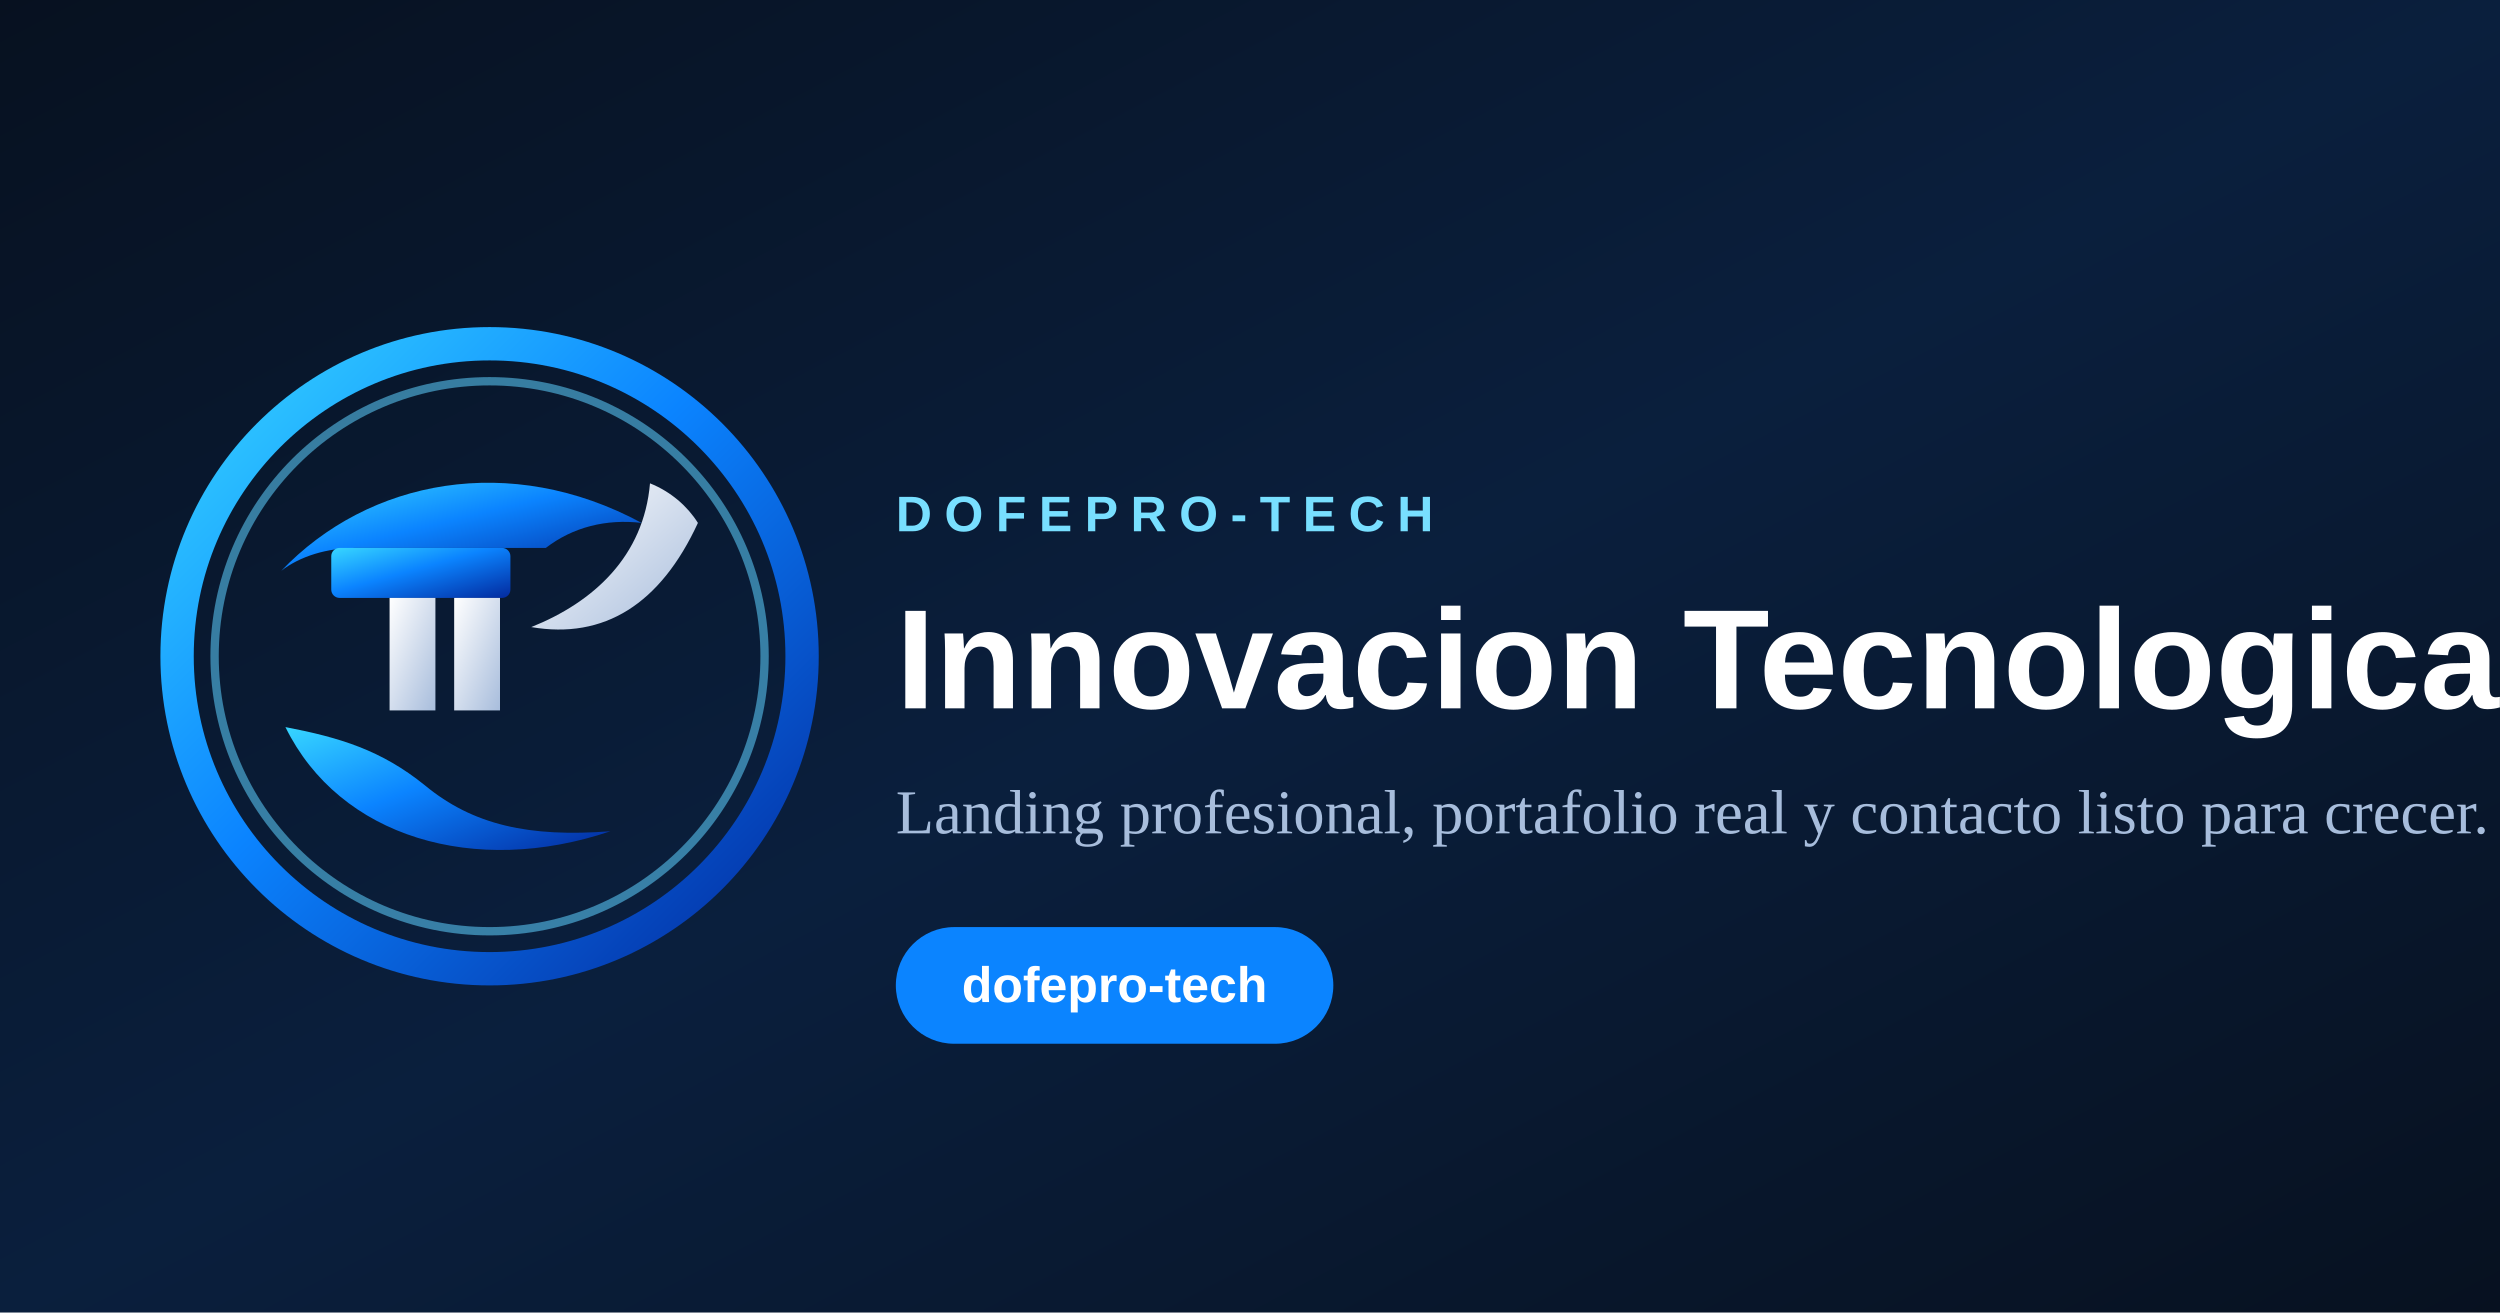
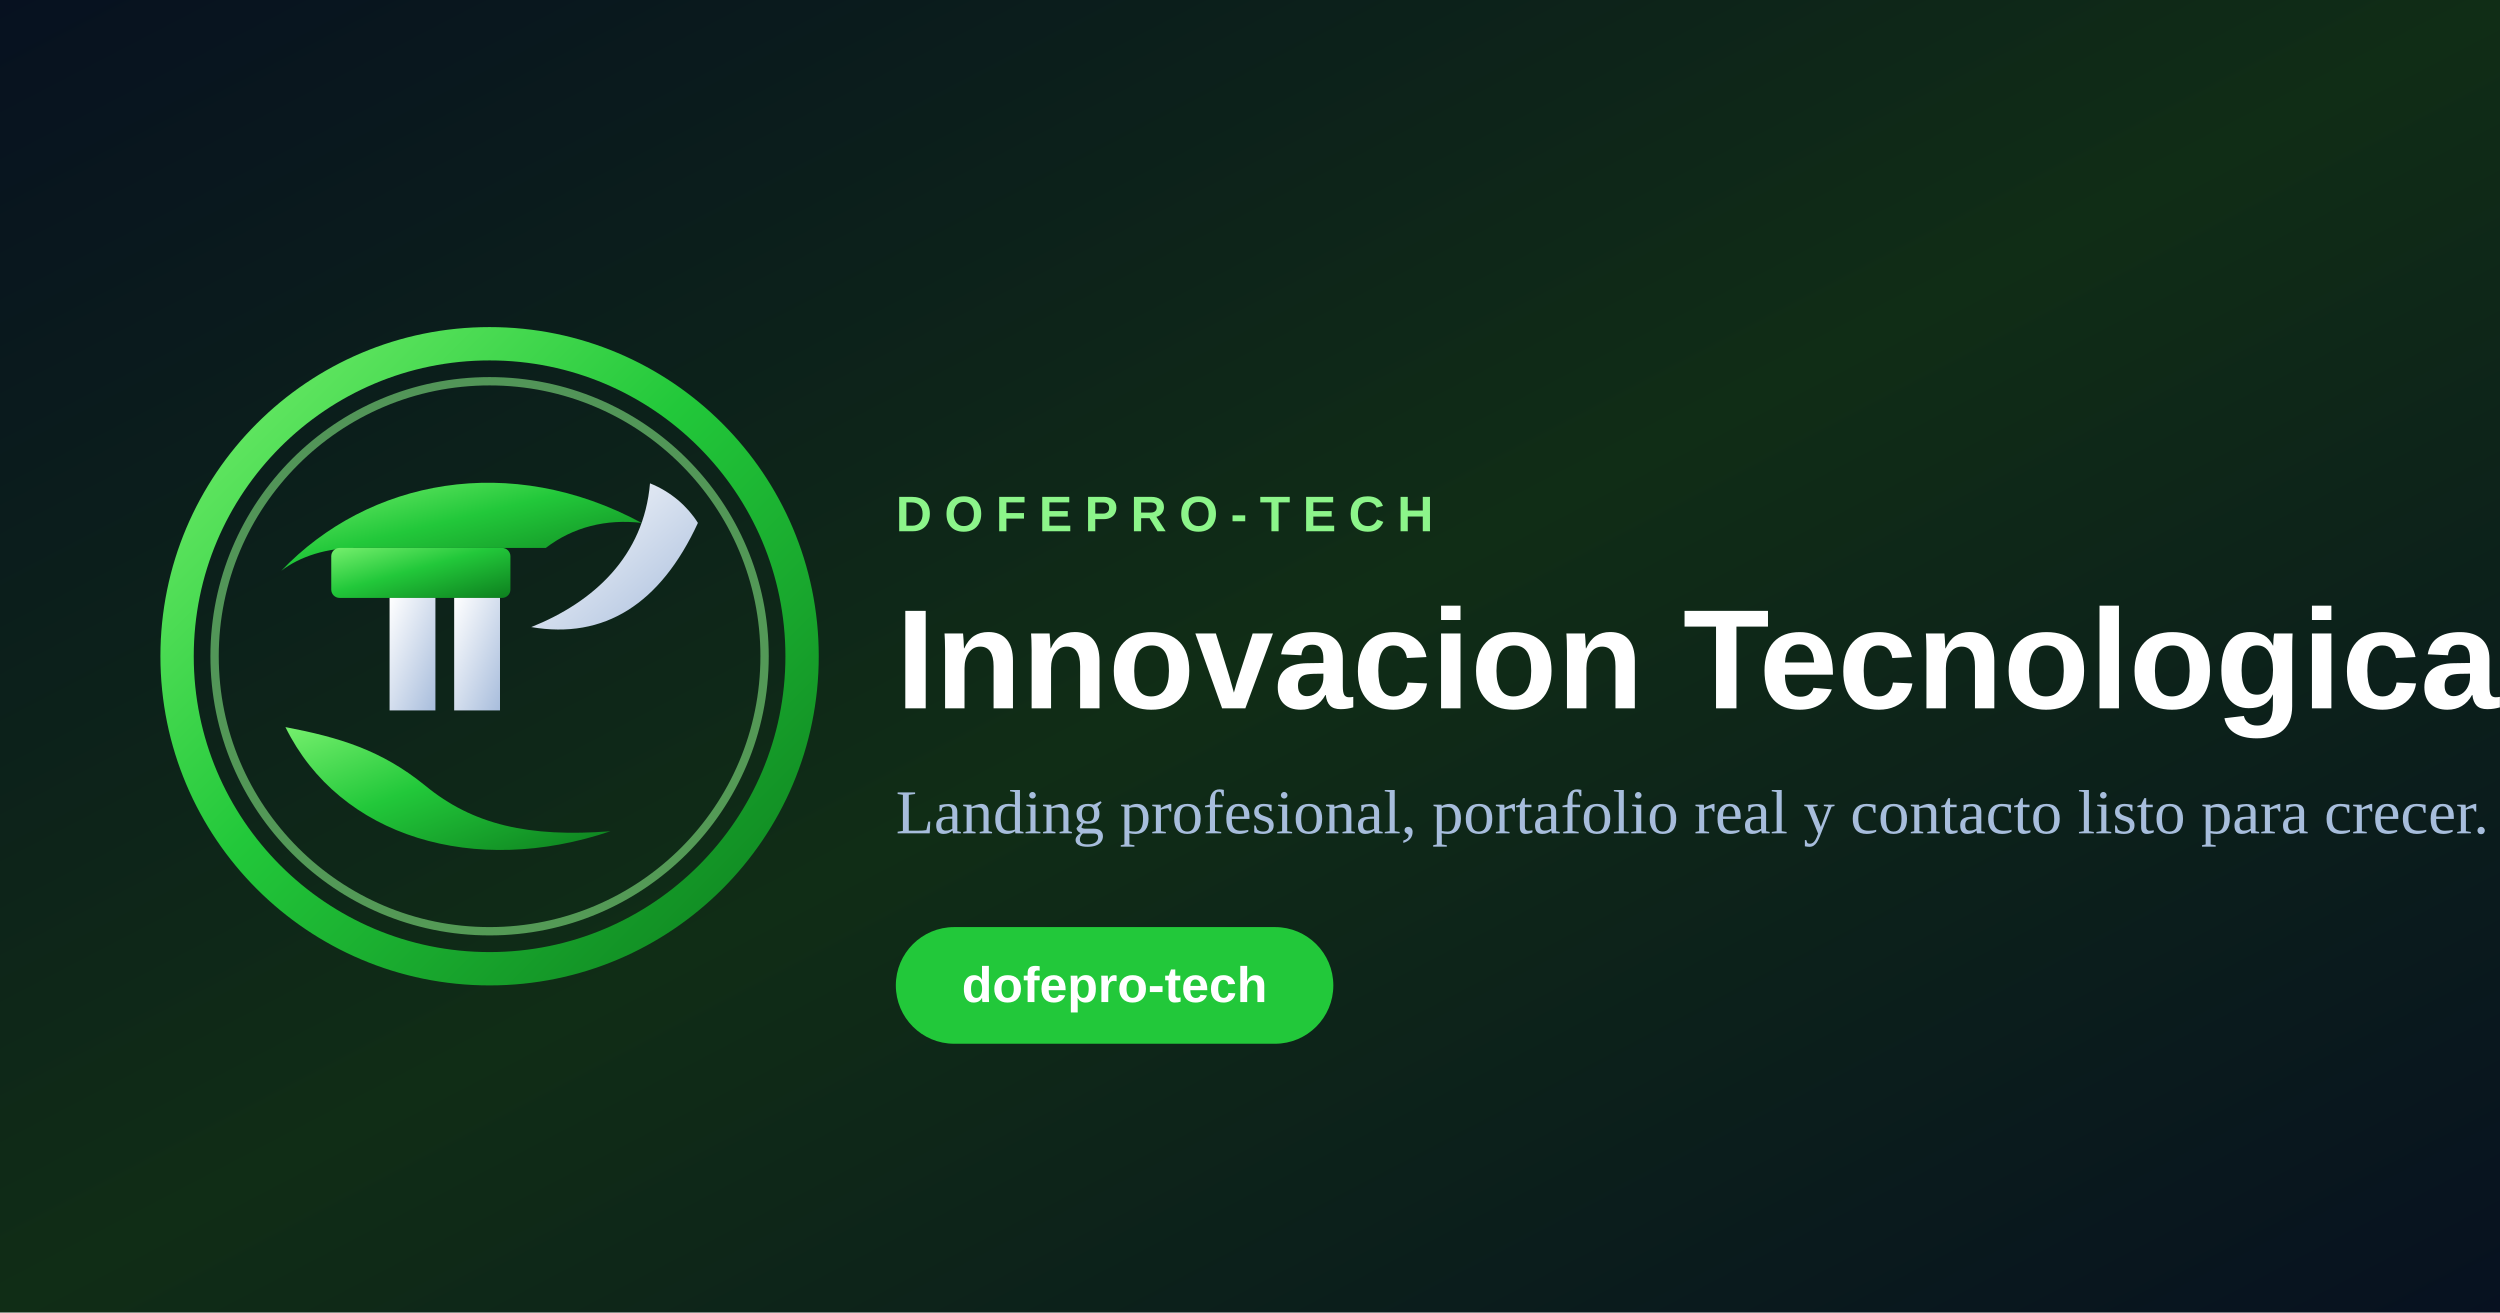
<svg xmlns="http://www.w3.org/2000/svg" viewBox="0 0 1200 630" role="img" aria-label="Portada social de Dofepro-Tech">
  <defs>
    <linearGradient id="bg" x1="0" x2="1" y1="0" y2="1">
      <stop offset="0%" stop-color="#071120" />
-       <stop offset="50%" stop-color="#0a1f3d" />
+       <stop offset="50%" stop-color="#102d16" />
      <stop offset="100%" stop-color="#071120" />
    </linearGradient>
    <linearGradient id="ringA" x1="0" x2="1" y1="0" y2="1">
-       <stop offset="0%" stop-color="#37d6ff" />
-       <stop offset="45%" stop-color="#0b84ff" />
-       <stop offset="100%" stop-color="#032a9e" />
+       <stop offset="0%" stop-color="#75ef6d" />
+       <stop offset="45%" stop-color="#22c83a" />
+       <stop offset="100%" stop-color="#0d7f1e" />
    </linearGradient>
    <linearGradient id="metal" x1="0" x2="1" y1="0" y2="1">
      <stop offset="0%" stop-color="#ffffff" />
      <stop offset="100%" stop-color="#a8bddc" />
    </linearGradient>
  </defs>
  <rect width="1200" height="630" fill="url(#bg)" />
  <circle cx="235" cy="315" r="150" fill="none" stroke="url(#ringA)" stroke-width="16" />
-   <circle cx="235" cy="315" r="132" fill="none" stroke="#5dcfff" stroke-opacity="0.55" stroke-width="4" />
+   <circle cx="235" cy="315" r="132" fill="none" stroke="#8cf58a" stroke-opacity="0.55" stroke-width="4" />
  <path d="M135 274c42-44 110-57 173-23-17-2-33 2-46 12h-91c-14 0-27 4-36 11z" fill="url(#ringA)" />
  <path d="M312 232c-3 35-27 57-57 69 35 6 62-11 80-50-5-8-13-15-23-19z" fill="url(#metal)" />
  <path d="M137 349c26 53 91 72 156 50-39 3-66-3-89-22-21-17-41-23-67-28z" fill="url(#ringA)" />
  <rect x="159" y="263" width="86" height="24" rx="4" fill="url(#ringA)" />
  <path d="M187 287h22v54h-22z" fill="url(#metal)" />
  <path d="M218 287h22v54h-22z" fill="url(#metal)" />
-   <text x="430" y="255" fill="#78dfff" font-family="Space Grotesk, Arial, sans-serif" font-size="24" font-weight="700" letter-spacing="6">DOFEPRO-TECH</text>
+   <text x="430" y="255" fill="#8cf58a" font-family="Space Grotesk, Arial, sans-serif" font-size="24" font-weight="700" letter-spacing="6">DOFEPRO-TECH</text>
  <text x="430" y="340" fill="#ffffff" font-family="Space Grotesk, Arial, sans-serif" font-size="68" font-weight="700">Innovacion Tecnologica Moderna</text>
  <text x="430" y="400" fill="#a7bddc" font-family="Source Sans 3, Arial, sans-serif" font-size="30">Landing profesional, portafolio real y contacto listo para crecer.</text>
-   <rect x="430" y="445" width="210" height="56" rx="28" fill="#0b84ff" />
+   <rect x="430" y="445" width="210" height="56" rx="28" fill="#22c83a" />
  <text x="535" y="481" text-anchor="middle" fill="#ffffff" font-family="Space Grotesk, Arial, sans-serif" font-size="24" font-weight="700">dofepro-tech</text>
</svg>
